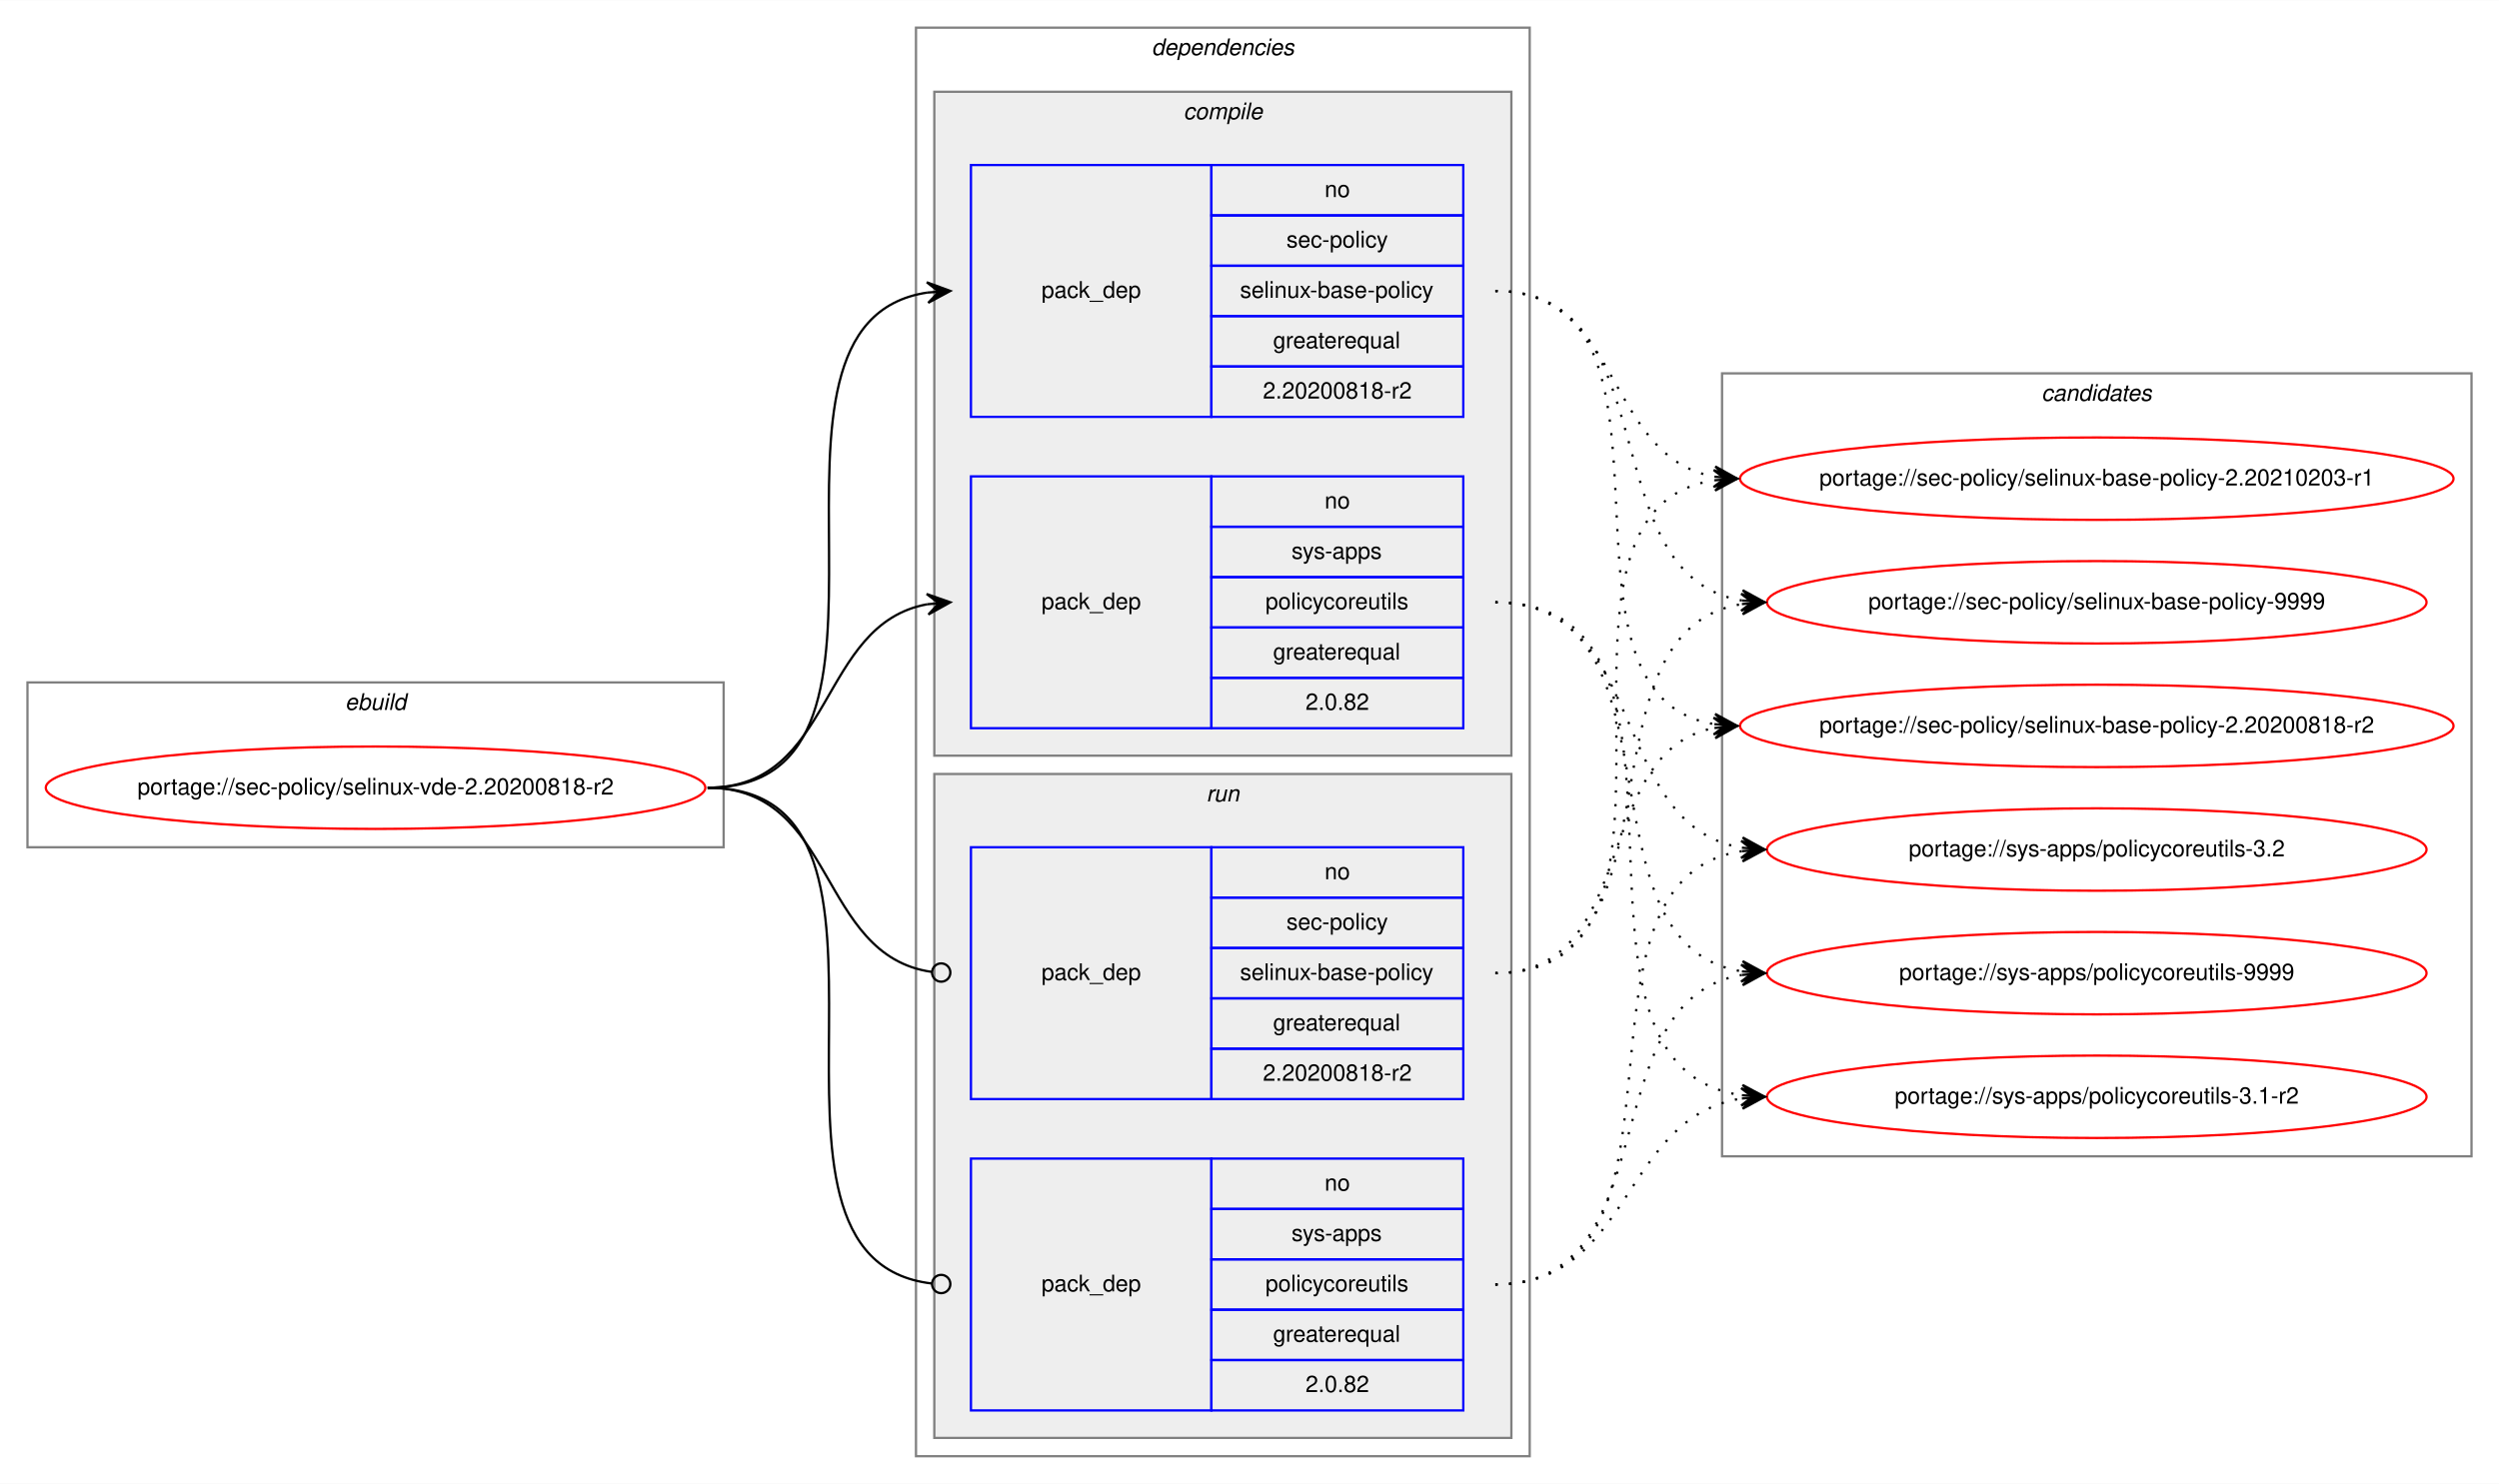
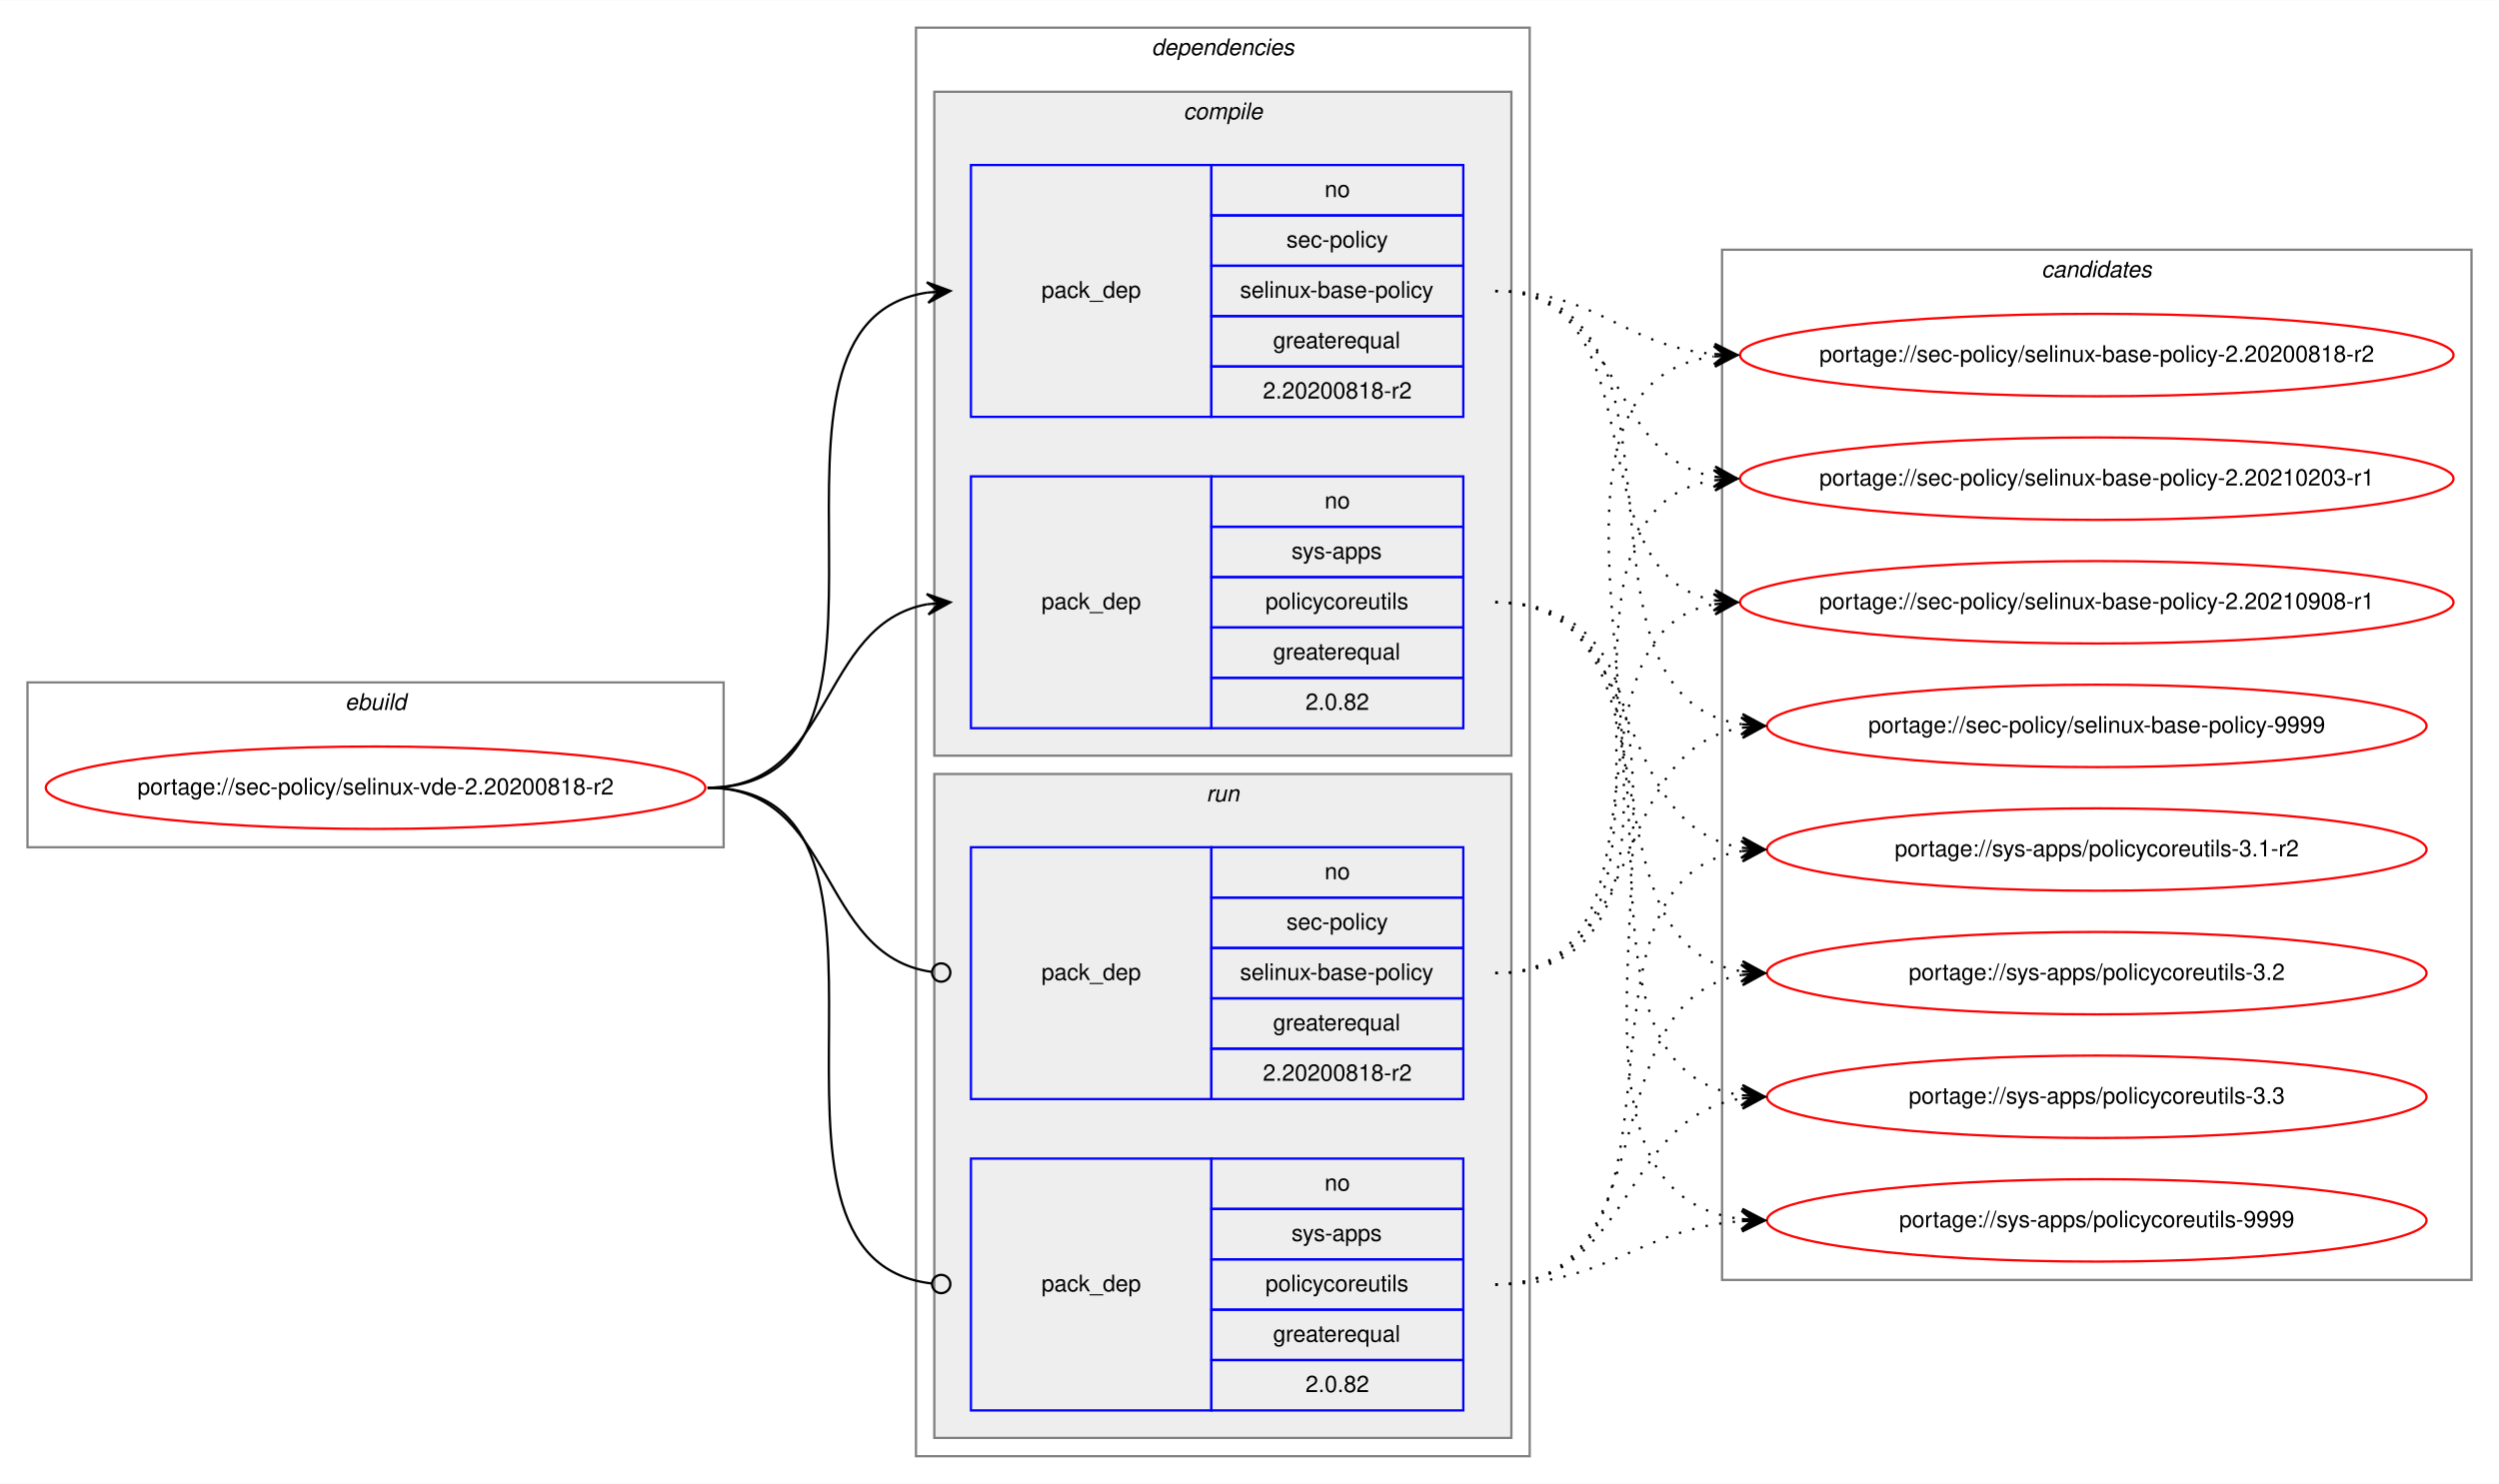
<svg xmlns="http://www.w3.org/2000/svg" xmlns:xlink="http://www.w3.org/1999/xlink" width="1091pt" height="648pt" viewBox="0.00 0.00 1091.28 648.00">
  <g id="graph0" class="graph" transform="scale(1 1) rotate(0) translate(4 644)">
    <polygon fill="white" stroke="transparent" points="-4,4 -4,-644 1087.28,-644 1087.28,4 -4,4" />
    <g id="clust1" class="cluster">
      <polygon fill="none" stroke="gray" points="8,-274 8,-346 312,-346 312,-274 8,-274" />
      <text text-anchor="start" x="146.66" y="-334" font-family="Helvetica,sans-Serif" font-style="italic" font-size="10.00">ebuild</text>
    </g>
    <g id="clust2" class="cluster">
      <polygon fill="none" stroke="gray" points="396,-8 396,-632 664,-632 664,-8 396,-8" />
      <text text-anchor="start" x="498.88" y="-620" font-family="Helvetica,sans-Serif" font-style="italic" font-size="10.00">dependencies</text>
    </g>
    <g id="clust3" class="cluster">
      <polygon fill="#eeeeee" stroke="gray" points="404,-314 404,-604 656,-604 656,-314 404,-314" />
      <text text-anchor="start" x="512.78" y="-592" font-family="Helvetica,sans-Serif" font-style="italic" font-size="10.00">compile</text>
    </g>
    <g id="clust7" class="cluster">
      <polygon fill="#eeeeee" stroke="gray" points="404,-16 404,-306 656,-306 656,-16 404,-16" />
      <text text-anchor="start" x="522.78" y="-294" font-family="Helvetica,sans-Serif" font-style="italic" font-size="10.00">run</text>
    </g>
    <g id="clust10" class="cluster">
-       <polygon fill="none" stroke="gray" points="748,-139 748,-481 1075.28,-481 1075.28,-139 748,-139" />
-       <text text-anchor="start" x="887.47" y="-469" font-family="Helvetica,sans-Serif" font-style="italic" font-size="10.00">candidates</text>
+       <polygon fill="none" stroke="gray" points="748,-85 748,-535 1075.28,-535 1075.28,-85 748,-85" />
+       <text text-anchor="start" x="887.47" y="-523" font-family="Helvetica,sans-Serif" font-style="italic" font-size="10.00">candidates</text>
    </g>
    <g id="node1" class="node">
      <g id="a_node1">
        <a xlink:href="../sec-policy/selinux-vde-2.20200818-r2.svg" xlink:title="portage://sec-policy/selinux-vde-2.20200818-r2">
          <ellipse fill="none" stroke="red" cx="160" cy="-300" rx="144" ry="18" />
          <text text-anchor="middle" x="160" y="-297" font-family="Helvetica,sans-Serif" font-size="10.00">portage://sec-policy/selinux-vde-2.20200818-r2</text>
        </a>
      </g>
    </g>
    <g id="node2" class="node">
      <polygon fill="none" stroke="blue" points="420,-462 420,-572 525,-572 525,-462 420,-462" />
      <text text-anchor="start" x="450.82" y="-514" font-family="Helvetica,sans-Serif" font-size="10.00">pack_dep</text>
      <polygon fill="none" stroke="blue" points="525,-550 525,-572 635,-572 635,-550 525,-550" />
      <text text-anchor="start" x="574.44" y="-558" font-family="Helvetica,sans-Serif" font-size="10.00">no</text>
      <polygon fill="none" stroke="blue" points="525,-528 525,-550 635,-550 635,-528 525,-528" />
      <text text-anchor="start" x="557.78" y="-536" font-family="Helvetica,sans-Serif" font-size="10.00">sec-policy</text>
      <polygon fill="none" stroke="blue" points="525,-506 525,-528 635,-528 635,-506 525,-506" />
      <text text-anchor="start" x="537.5" y="-514" font-family="Helvetica,sans-Serif" font-size="10.00">selinux-base-policy</text>
      <polygon fill="none" stroke="blue" points="525,-484 525,-506 635,-506 635,-484 525,-484" />
      <text text-anchor="start" x="551.94" y="-492" font-family="Helvetica,sans-Serif" font-size="10.00">greaterequal</text>
      <polygon fill="none" stroke="blue" points="525,-462 525,-484 635,-484 635,-462 525,-462" />
      <text text-anchor="start" x="547.49" y="-470" font-family="Helvetica,sans-Serif" font-size="10.00">2.20200818-r2</text>
    </g>
    <g id="edge1" class="edge">
      <path fill="none" stroke="black" d="M305,-300C408.77,-300 310.64,-502.83 401.01,-516.3" />
      <polygon fill="black" stroke="black" points="411,-517 400.71,-520.79 406.01,-516.65 401.02,-516.3 401.02,-516.3 401.02,-516.3 406.01,-516.65 401.34,-511.81 411,-517 411,-517" />
    </g>
    <g id="node3" class="node">
      <polygon fill="none" stroke="blue" points="420,-326 420,-436 525,-436 525,-326 420,-326" />
      <text text-anchor="start" x="450.82" y="-378" font-family="Helvetica,sans-Serif" font-size="10.00">pack_dep</text>
      <polygon fill="none" stroke="blue" points="525,-414 525,-436 635,-436 635,-414 525,-414" />
      <text text-anchor="start" x="574.44" y="-422" font-family="Helvetica,sans-Serif" font-size="10.00">no</text>
      <polygon fill="none" stroke="blue" points="525,-392 525,-414 635,-414 635,-392 525,-392" />
      <text text-anchor="start" x="560" y="-400" font-family="Helvetica,sans-Serif" font-size="10.00">sys-apps</text>
      <polygon fill="none" stroke="blue" points="525,-370 525,-392 635,-392 635,-370 525,-370" />
      <text text-anchor="start" x="548.61" y="-378" font-family="Helvetica,sans-Serif" font-size="10.00">policycoreutils</text>
      <polygon fill="none" stroke="blue" points="525,-348 525,-370 635,-370 635,-348 525,-348" />
      <text text-anchor="start" x="551.94" y="-356" font-family="Helvetica,sans-Serif" font-size="10.00">greaterequal</text>
      <polygon fill="none" stroke="blue" points="525,-326 525,-348 635,-348 635,-326 525,-326" />
      <text text-anchor="start" x="566.1" y="-334" font-family="Helvetica,sans-Serif" font-size="10.00">2.0.82</text>
    </g>
    <g id="edge2" class="edge">
      <path fill="none" stroke="black" d="M305,-300C360.7,-300 352.97,-371.49 400.99,-380.15" />
      <polygon fill="black" stroke="black" points="411,-381 400.65,-384.63 406.02,-380.57 401.04,-380.15 401.04,-380.15 401.04,-380.15 406.02,-380.57 401.42,-375.67 411,-381 411,-381" />
    </g>
    <g id="node4" class="node">
      <polygon fill="none" stroke="blue" points="420,-164 420,-274 525,-274 525,-164 420,-164" />
      <text text-anchor="start" x="450.82" y="-216" font-family="Helvetica,sans-Serif" font-size="10.00">pack_dep</text>
      <polygon fill="none" stroke="blue" points="525,-252 525,-274 635,-274 635,-252 525,-252" />
      <text text-anchor="start" x="574.44" y="-260" font-family="Helvetica,sans-Serif" font-size="10.00">no</text>
      <polygon fill="none" stroke="blue" points="525,-230 525,-252 635,-252 635,-230 525,-230" />
      <text text-anchor="start" x="557.78" y="-238" font-family="Helvetica,sans-Serif" font-size="10.00">sec-policy</text>
      <polygon fill="none" stroke="blue" points="525,-208 525,-230 635,-230 635,-208 525,-208" />
      <text text-anchor="start" x="537.5" y="-216" font-family="Helvetica,sans-Serif" font-size="10.00">selinux-base-policy</text>
      <polygon fill="none" stroke="blue" points="525,-186 525,-208 635,-208 635,-186 525,-186" />
      <text text-anchor="start" x="551.94" y="-194" font-family="Helvetica,sans-Serif" font-size="10.00">greaterequal</text>
      <polygon fill="none" stroke="blue" points="525,-164 525,-186 635,-186 635,-164 525,-164" />
      <text text-anchor="start" x="547.49" y="-172" font-family="Helvetica,sans-Serif" font-size="10.00">2.20200818-r2</text>
    </g>
    <g id="edge3" class="edge">
      <path fill="none" stroke="black" d="M305,-300C361.4,-300 352.77,-226.72 402.81,-219.56" />
      <ellipse fill="none" stroke="black" cx="407.01" cy="-219.27" rx="4" ry="4" />
    </g>
    <g id="node5" class="node">
      <polygon fill="none" stroke="blue" points="420,-28 420,-138 525,-138 525,-28 420,-28" />
      <text text-anchor="start" x="450.82" y="-80" font-family="Helvetica,sans-Serif" font-size="10.00">pack_dep</text>
      <polygon fill="none" stroke="blue" points="525,-116 525,-138 635,-138 635,-116 525,-116" />
      <text text-anchor="start" x="574.44" y="-124" font-family="Helvetica,sans-Serif" font-size="10.00">no</text>
      <polygon fill="none" stroke="blue" points="525,-94 525,-116 635,-116 635,-94 525,-94" />
      <text text-anchor="start" x="560" y="-102" font-family="Helvetica,sans-Serif" font-size="10.00">sys-apps</text>
      <polygon fill="none" stroke="blue" points="525,-72 525,-94 635,-94 635,-72 525,-72" />
      <text text-anchor="start" x="548.61" y="-80" font-family="Helvetica,sans-Serif" font-size="10.00">policycoreutils</text>
      <polygon fill="none" stroke="blue" points="525,-50 525,-72 635,-72 635,-50 525,-50" />
      <text text-anchor="start" x="551.94" y="-58" font-family="Helvetica,sans-Serif" font-size="10.00">greaterequal</text>
      <polygon fill="none" stroke="blue" points="525,-28 525,-50 635,-50 635,-28 525,-28" />
      <text text-anchor="start" x="566.1" y="-36" font-family="Helvetica,sans-Serif" font-size="10.00">2.0.82</text>
    </g>
    <g id="edge4" class="edge">
      <path fill="none" stroke="black" d="M305,-300C409.51,-300 309.24,-94.29 402.95,-83.44" />
      <ellipse fill="none" stroke="black" cx="407.01" cy="-83.22" rx="4" ry="4" />
    </g>
    <g id="node6" class="node">
      <g id="a_node6">
        <a xlink:href="../sec-policy/selinux-base-policy-2.20200818-r2.svg" xlink:title="portage://sec-policy/selinux-base-policy-2.20200818-r2">
-           <ellipse fill="none" stroke="red" cx="911.64" cy="-327" rx="155.78" ry="18" />
-           <text text-anchor="middle" x="911.64" y="-324" font-family="Helvetica,sans-Serif" font-size="10.00">portage://sec-policy/selinux-base-policy-2.20200818-r2</text>
+           <ellipse fill="none" stroke="red" cx="911.64" cy="-489" rx="155.78" ry="18" />
+           <text text-anchor="middle" x="911.64" y="-486" font-family="Helvetica,sans-Serif" font-size="10.00">portage://sec-policy/selinux-base-policy-2.20200818-r2</text>
        </a>
      </g>
    </g>
    <g id="edge5" class="edge">
-       <path fill="none" stroke="black" stroke-dasharray="1,5" d="M649,-517C742.03,-517 664.27,-340.84 744.63,-327.77" />
-       <polygon fill="black" stroke="black" points="754.64,-327 745.01,-332.25 749.66,-327.38 744.67,-327.76 744.67,-327.76 744.67,-327.76 749.66,-327.38 744.33,-323.28 754.64,-327 754.64,-327" />
+       <path fill="none" stroke="black" stroke-dasharray="1,5" d="M649,-517C693.97,-517 704.59,-493 744.46,-489.44" />
+       <polygon fill="black" stroke="black" points="754.64,-489 744.84,-493.93 749.65,-489.22 744.65,-489.43 744.65,-489.43 744.65,-489.43 749.65,-489.22 744.46,-484.94 754.64,-489 754.64,-489" />
    </g>
    <g id="node7" class="node">
      <g id="a_node7">
        <a xlink:href="../sec-policy/selinux-base-policy-2.20210203-r1.svg" xlink:title="portage://sec-policy/selinux-base-policy-2.20210203-r1">
          <ellipse fill="none" stroke="red" cx="911.64" cy="-435" rx="155.78" ry="18" />
          <text text-anchor="middle" x="911.64" y="-432" font-family="Helvetica,sans-Serif" font-size="10.00">portage://sec-policy/selinux-base-policy-2.20210203-r1</text>
        </a>
      </g>
    </g>
    <g id="edge6" class="edge">
      <path fill="none" stroke="black" stroke-dasharray="1,5" d="M649,-517C704.84,-517 696.54,-444.63 744.61,-435.87" />
      <polygon fill="black" stroke="black" points="754.64,-435 745.07,-440.34 749.66,-435.43 744.68,-435.86 744.68,-435.86 744.68,-435.86 749.66,-435.43 744.29,-431.38 754.64,-435 754.64,-435" />
    </g>
    <g id="node8" class="node">
      <g id="a_node8">
-         <a xlink:href="../sec-policy/selinux-base-policy-9999.svg" xlink:title="portage://sec-policy/selinux-base-policy-9999">
-           <ellipse fill="none" stroke="red" cx="911.64" cy="-381" rx="144" ry="18" />
-           <text text-anchor="middle" x="911.64" y="-378" font-family="Helvetica,sans-Serif" font-size="10.00">portage://sec-policy/selinux-base-policy-9999</text>
+         <a xlink:href="../sec-policy/selinux-base-policy-2.20210908-r1.svg" xlink:title="portage://sec-policy/selinux-base-policy-2.20210908-r1">
+           <ellipse fill="none" stroke="red" cx="911.64" cy="-381" rx="155.78" ry="18" />
+           <text text-anchor="middle" x="911.64" y="-378" font-family="Helvetica,sans-Serif" font-size="10.00">portage://sec-policy/selinux-base-policy-2.20210908-r1</text>
        </a>
      </g>
    </g>
    <g id="edge7" class="edge">
-       <path fill="none" stroke="black" stroke-dasharray="1,5" d="M649,-517C725.33,-517 690.27,-392.94 756.59,-381.8" />
-       <polygon fill="black" stroke="black" points="766.64,-381 757.03,-386.28 761.66,-381.4 756.67,-381.79 756.67,-381.79 756.67,-381.79 761.66,-381.4 756.32,-377.31 766.64,-381 766.64,-381" />
+       <path fill="none" stroke="black" stroke-dasharray="1,5" d="M649,-517C721.95,-517 682.28,-393.45 744.67,-381.87" />
+       <polygon fill="black" stroke="black" points="754.64,-381 745.07,-386.35 749.66,-381.43 744.68,-381.87 744.68,-381.87 744.68,-381.87 749.66,-381.43 744.29,-377.38 754.64,-381 754.64,-381" />
    </g>
    <g id="node9" class="node">
      <g id="a_node9">
-         <a xlink:href="../sys-apps/policycoreutils-3.1-r2.svg" xlink:title="portage://sys-apps/policycoreutils-3.1-r2">
-           <ellipse fill="none" stroke="red" cx="911.64" cy="-165" rx="144" ry="18" />
-           <text text-anchor="middle" x="911.64" y="-162" font-family="Helvetica,sans-Serif" font-size="10.00">portage://sys-apps/policycoreutils-3.1-r2</text>
+         <a xlink:href="../sec-policy/selinux-base-policy-9999.svg" xlink:title="portage://sec-policy/selinux-base-policy-9999">
+           <ellipse fill="none" stroke="red" cx="911.64" cy="-327" rx="144" ry="18" />
+           <text text-anchor="middle" x="911.64" y="-324" font-family="Helvetica,sans-Serif" font-size="10.00">portage://sec-policy/selinux-base-policy-9999</text>
        </a>
      </g>
    </g>
    <g id="edge8" class="edge">
-       <path fill="none" stroke="black" stroke-dasharray="1,5" d="M649,-381C754.69,-381 663.8,-179.11 756.43,-165.7" />
-       <polygon fill="black" stroke="black" points="766.64,-165 756.97,-170.17 761.65,-165.34 756.66,-165.68 756.66,-165.68 756.66,-165.68 761.65,-165.34 756.36,-161.19 766.64,-165 766.64,-165" />
+       <path fill="none" stroke="black" stroke-dasharray="1,5" d="M649,-517C744.73,-517 672.94,-340.48 756.56,-327.73" />
+       <polygon fill="black" stroke="black" points="766.64,-327 756.99,-332.21 761.65,-327.36 756.67,-327.72 756.67,-327.72 756.67,-327.72 761.65,-327.36 756.34,-323.23 766.64,-327 766.64,-327" />
    </g>
    <g id="node10" class="node">
      <g id="a_node10">
-         <a xlink:href="../sys-apps/policycoreutils-3.2.svg" xlink:title="portage://sys-apps/policycoreutils-3.2">
+         <a xlink:href="../sys-apps/policycoreutils-3.1-r2.svg" xlink:title="portage://sys-apps/policycoreutils-3.1-r2">
          <ellipse fill="none" stroke="red" cx="911.64" cy="-273" rx="144" ry="18" />
-           <text text-anchor="middle" x="911.64" y="-270" font-family="Helvetica,sans-Serif" font-size="10.00">portage://sys-apps/policycoreutils-3.2</text>
+           <text text-anchor="middle" x="911.64" y="-270" font-family="Helvetica,sans-Serif" font-size="10.00">portage://sys-apps/policycoreutils-3.1-r2</text>
        </a>
      </g>
    </g>
    <g id="edge9" class="edge">
      <path fill="none" stroke="black" stroke-dasharray="1,5" d="M649,-381C716.37,-381 697.89,-283.69 756.54,-273.81" />
      <polygon fill="black" stroke="black" points="766.64,-273 757.03,-278.28 761.66,-273.4 756.67,-273.8 756.67,-273.8 756.67,-273.8 761.66,-273.4 756.31,-269.31 766.64,-273 766.64,-273" />
    </g>
    <g id="node11" class="node">
      <g id="a_node11">
-         <a xlink:href="../sys-apps/policycoreutils-9999.svg" xlink:title="portage://sys-apps/policycoreutils-9999">
+         <a xlink:href="../sys-apps/policycoreutils-3.2.svg" xlink:title="portage://sys-apps/policycoreutils-3.2">
          <ellipse fill="none" stroke="red" cx="911.64" cy="-219" rx="144" ry="18" />
-           <text text-anchor="middle" x="911.64" y="-216" font-family="Helvetica,sans-Serif" font-size="10.00">portage://sys-apps/policycoreutils-9999</text>
+           <text text-anchor="middle" x="911.64" y="-216" font-family="Helvetica,sans-Serif" font-size="10.00">portage://sys-apps/policycoreutils-3.2</text>
        </a>
      </g>
    </g>
    <g id="edge10" class="edge">
      <path fill="none" stroke="black" stroke-dasharray="1,5" d="M649,-381C734.33,-381 682.36,-232.02 756.43,-219.8" />
      <polygon fill="black" stroke="black" points="766.64,-219 757.02,-224.26 761.66,-219.39 756.67,-219.78 756.67,-219.78 756.67,-219.78 761.66,-219.39 756.32,-215.29 766.64,-219 766.64,-219" />
    </g>
+     <g id="node12" class="node">
+       <g id="a_node12">
+         <a xlink:href="../sys-apps/policycoreutils-3.3.svg" xlink:title="portage://sys-apps/policycoreutils-3.3">
+           <ellipse fill="none" stroke="red" cx="911.64" cy="-165" rx="144" ry="18" />
+           <text text-anchor="middle" x="911.64" y="-162" font-family="Helvetica,sans-Serif" font-size="10.00">portage://sys-apps/policycoreutils-3.3</text>
+         </a>
+       </g>
+     </g>
    <g id="edge11" class="edge">
-       <path fill="none" stroke="black" stroke-dasharray="1,5" d="M649,-219C712.47,-219 690.34,-315.51 744.45,-326.07" />
-       <polygon fill="black" stroke="black" points="754.64,-327 744.27,-330.57 749.66,-326.54 744.68,-326.09 744.68,-326.09 744.68,-326.09 749.66,-326.54 745.09,-321.61 754.64,-327 754.64,-327" />
+       <path fill="none" stroke="black" stroke-dasharray="1,5" d="M649,-381C754.69,-381 663.8,-179.11 756.43,-165.7" />
+       <polygon fill="black" stroke="black" points="766.64,-165 756.97,-170.17 761.65,-165.34 756.66,-165.68 756.66,-165.68 756.66,-165.68 761.65,-165.34 756.36,-161.19 766.64,-165 766.64,-165" />
+     </g>
+     <g id="node13" class="node">
+       <g id="a_node13">
+         <a xlink:href="../sys-apps/policycoreutils-9999.svg" xlink:title="portage://sys-apps/policycoreutils-9999">
+           <ellipse fill="none" stroke="red" cx="911.64" cy="-111" rx="144" ry="18" />
+           <text text-anchor="middle" x="911.64" y="-108" font-family="Helvetica,sans-Serif" font-size="10.00">portage://sys-apps/policycoreutils-9999</text>
+         </a>
+       </g>
    </g>
    <g id="edge12" class="edge">
+       <path fill="none" stroke="black" stroke-dasharray="1,5" d="M649,-381C776.32,-381 643.42,-125.56 756.51,-111.59" />
+       <polygon fill="black" stroke="black" points="766.64,-111 756.92,-116.08 761.65,-111.29 756.66,-111.59 756.66,-111.59 756.66,-111.59 761.65,-111.29 756.39,-107.09 766.64,-111 766.64,-111" />
+     </g>
+     <g id="edge13" class="edge">
+       <path fill="none" stroke="black" stroke-dasharray="1,5" d="M649,-219C774.21,-219 634.17,-473.92 744.36,-488.36" />
+       <polygon fill="black" stroke="black" points="754.64,-489 744.38,-492.87 749.65,-488.69 744.66,-488.38 744.66,-488.38 744.66,-488.38 749.65,-488.69 744.94,-483.89 754.64,-489 754.64,-489" />
+     </g>
+     <g id="edge14" class="edge">
      <path fill="none" stroke="black" stroke-dasharray="1,5" d="M649,-219C752.21,-219 654.91,-420.49 744.42,-434.26" />
      <polygon fill="black" stroke="black" points="754.64,-435 744.34,-438.77 749.65,-434.64 744.67,-434.28 744.67,-434.28 744.67,-434.28 749.65,-434.64 744.99,-429.79 754.64,-435 754.64,-435" />
    </g>
-     <g id="edge13" class="edge">
-       <path fill="none" stroke="black" stroke-dasharray="1,5" d="M649,-219C734.33,-219 682.36,-367.98 756.43,-380.2" />
-       <polygon fill="black" stroke="black" points="766.64,-381 756.32,-384.71 761.66,-380.61 756.67,-380.22 756.67,-380.22 756.67,-380.22 761.66,-380.61 757.02,-375.74 766.64,-381 766.64,-381" />
-     </g>
-     <g id="edge14" class="edge">
+     <g id="edge15" class="edge">
+       <path fill="none" stroke="black" stroke-dasharray="1,5" d="M649,-219C731.26,-219 674.1,-367.38 744.38,-380.13" />
+       <polygon fill="black" stroke="black" points="754.64,-381 744.3,-384.64 749.66,-380.58 744.68,-380.15 744.68,-380.15 744.68,-380.15 749.66,-380.58 745.06,-375.67 754.64,-381 754.64,-381" />
+     </g>
+     <g id="edge16" class="edge">
+       <path fill="none" stroke="black" stroke-dasharray="1,5" d="M649,-219C716.37,-219 697.89,-316.31 756.54,-326.19" />
+       <polygon fill="black" stroke="black" points="766.64,-327 756.31,-330.69 761.66,-326.6 756.67,-326.2 756.67,-326.2 756.67,-326.2 761.66,-326.6 757.03,-321.72 766.64,-327 766.64,-327" />
+     </g>
+     <g id="edge17" class="edge">
+       <path fill="none" stroke="black" stroke-dasharray="1,5" d="M649,-83C744.73,-83 672.94,-259.52 756.56,-272.27" />
+       <polygon fill="black" stroke="black" points="766.64,-273 756.34,-276.77 761.65,-272.64 756.67,-272.28 756.67,-272.28 756.67,-272.28 761.65,-272.64 756.99,-267.79 766.64,-273 766.64,-273" />
+     </g>
+     <g id="edge18" class="edge">
+       <path fill="none" stroke="black" stroke-dasharray="1,5" d="M649,-83C725.33,-83 690.27,-207.06 756.59,-218.2" />
+       <polygon fill="black" stroke="black" points="766.64,-219 756.32,-222.69 761.66,-218.6 756.67,-218.21 756.67,-218.21 756.67,-218.21 761.66,-218.6 757.03,-213.72 766.64,-219 766.64,-219" />
+     </g>
+     <g id="edge19" class="edge">
      <path fill="none" stroke="black" stroke-dasharray="1,5" d="M649,-83C709.12,-83 703.79,-155.97 756.49,-164.24" />
      <polygon fill="black" stroke="black" points="766.64,-165 756.33,-168.74 761.66,-164.63 756.67,-164.25 756.67,-164.25 756.67,-164.25 761.66,-164.63 757,-159.77 766.64,-165 766.64,-165" />
    </g>
-     <g id="edge15" class="edge">
-       <path fill="none" stroke="black" stroke-dasharray="1,5" d="M649,-83C744.73,-83 672.94,-259.52 756.56,-272.27" />
-       <polygon fill="black" stroke="black" points="766.64,-273 756.34,-276.77 761.65,-272.64 756.67,-272.28 756.67,-272.28 756.67,-272.28 761.65,-272.64 756.99,-267.79 766.64,-273 766.64,-273" />
-     </g>
-     <g id="edge16" class="edge">
-       <path fill="none" stroke="black" stroke-dasharray="1,5" d="M649,-83C725.33,-83 690.27,-207.06 756.59,-218.2" />
-       <polygon fill="black" stroke="black" points="766.64,-219 756.32,-222.69 761.66,-218.6 756.67,-218.21 756.67,-218.21 756.67,-218.21 761.66,-218.6 757.03,-213.72 766.64,-219 766.64,-219" />
+     <g id="edge20" class="edge">
+       <path fill="none" stroke="black" stroke-dasharray="1,5" d="M649,-83C699.18,-83 711.36,-107.4 756.49,-110.65" />
+       <polygon fill="black" stroke="black" points="766.64,-111 756.49,-115.15 761.64,-110.83 756.65,-110.65 756.65,-110.65 756.65,-110.65 761.64,-110.83 756.8,-106.15 766.64,-111 766.64,-111" />
    </g>
  </g>
</svg>
